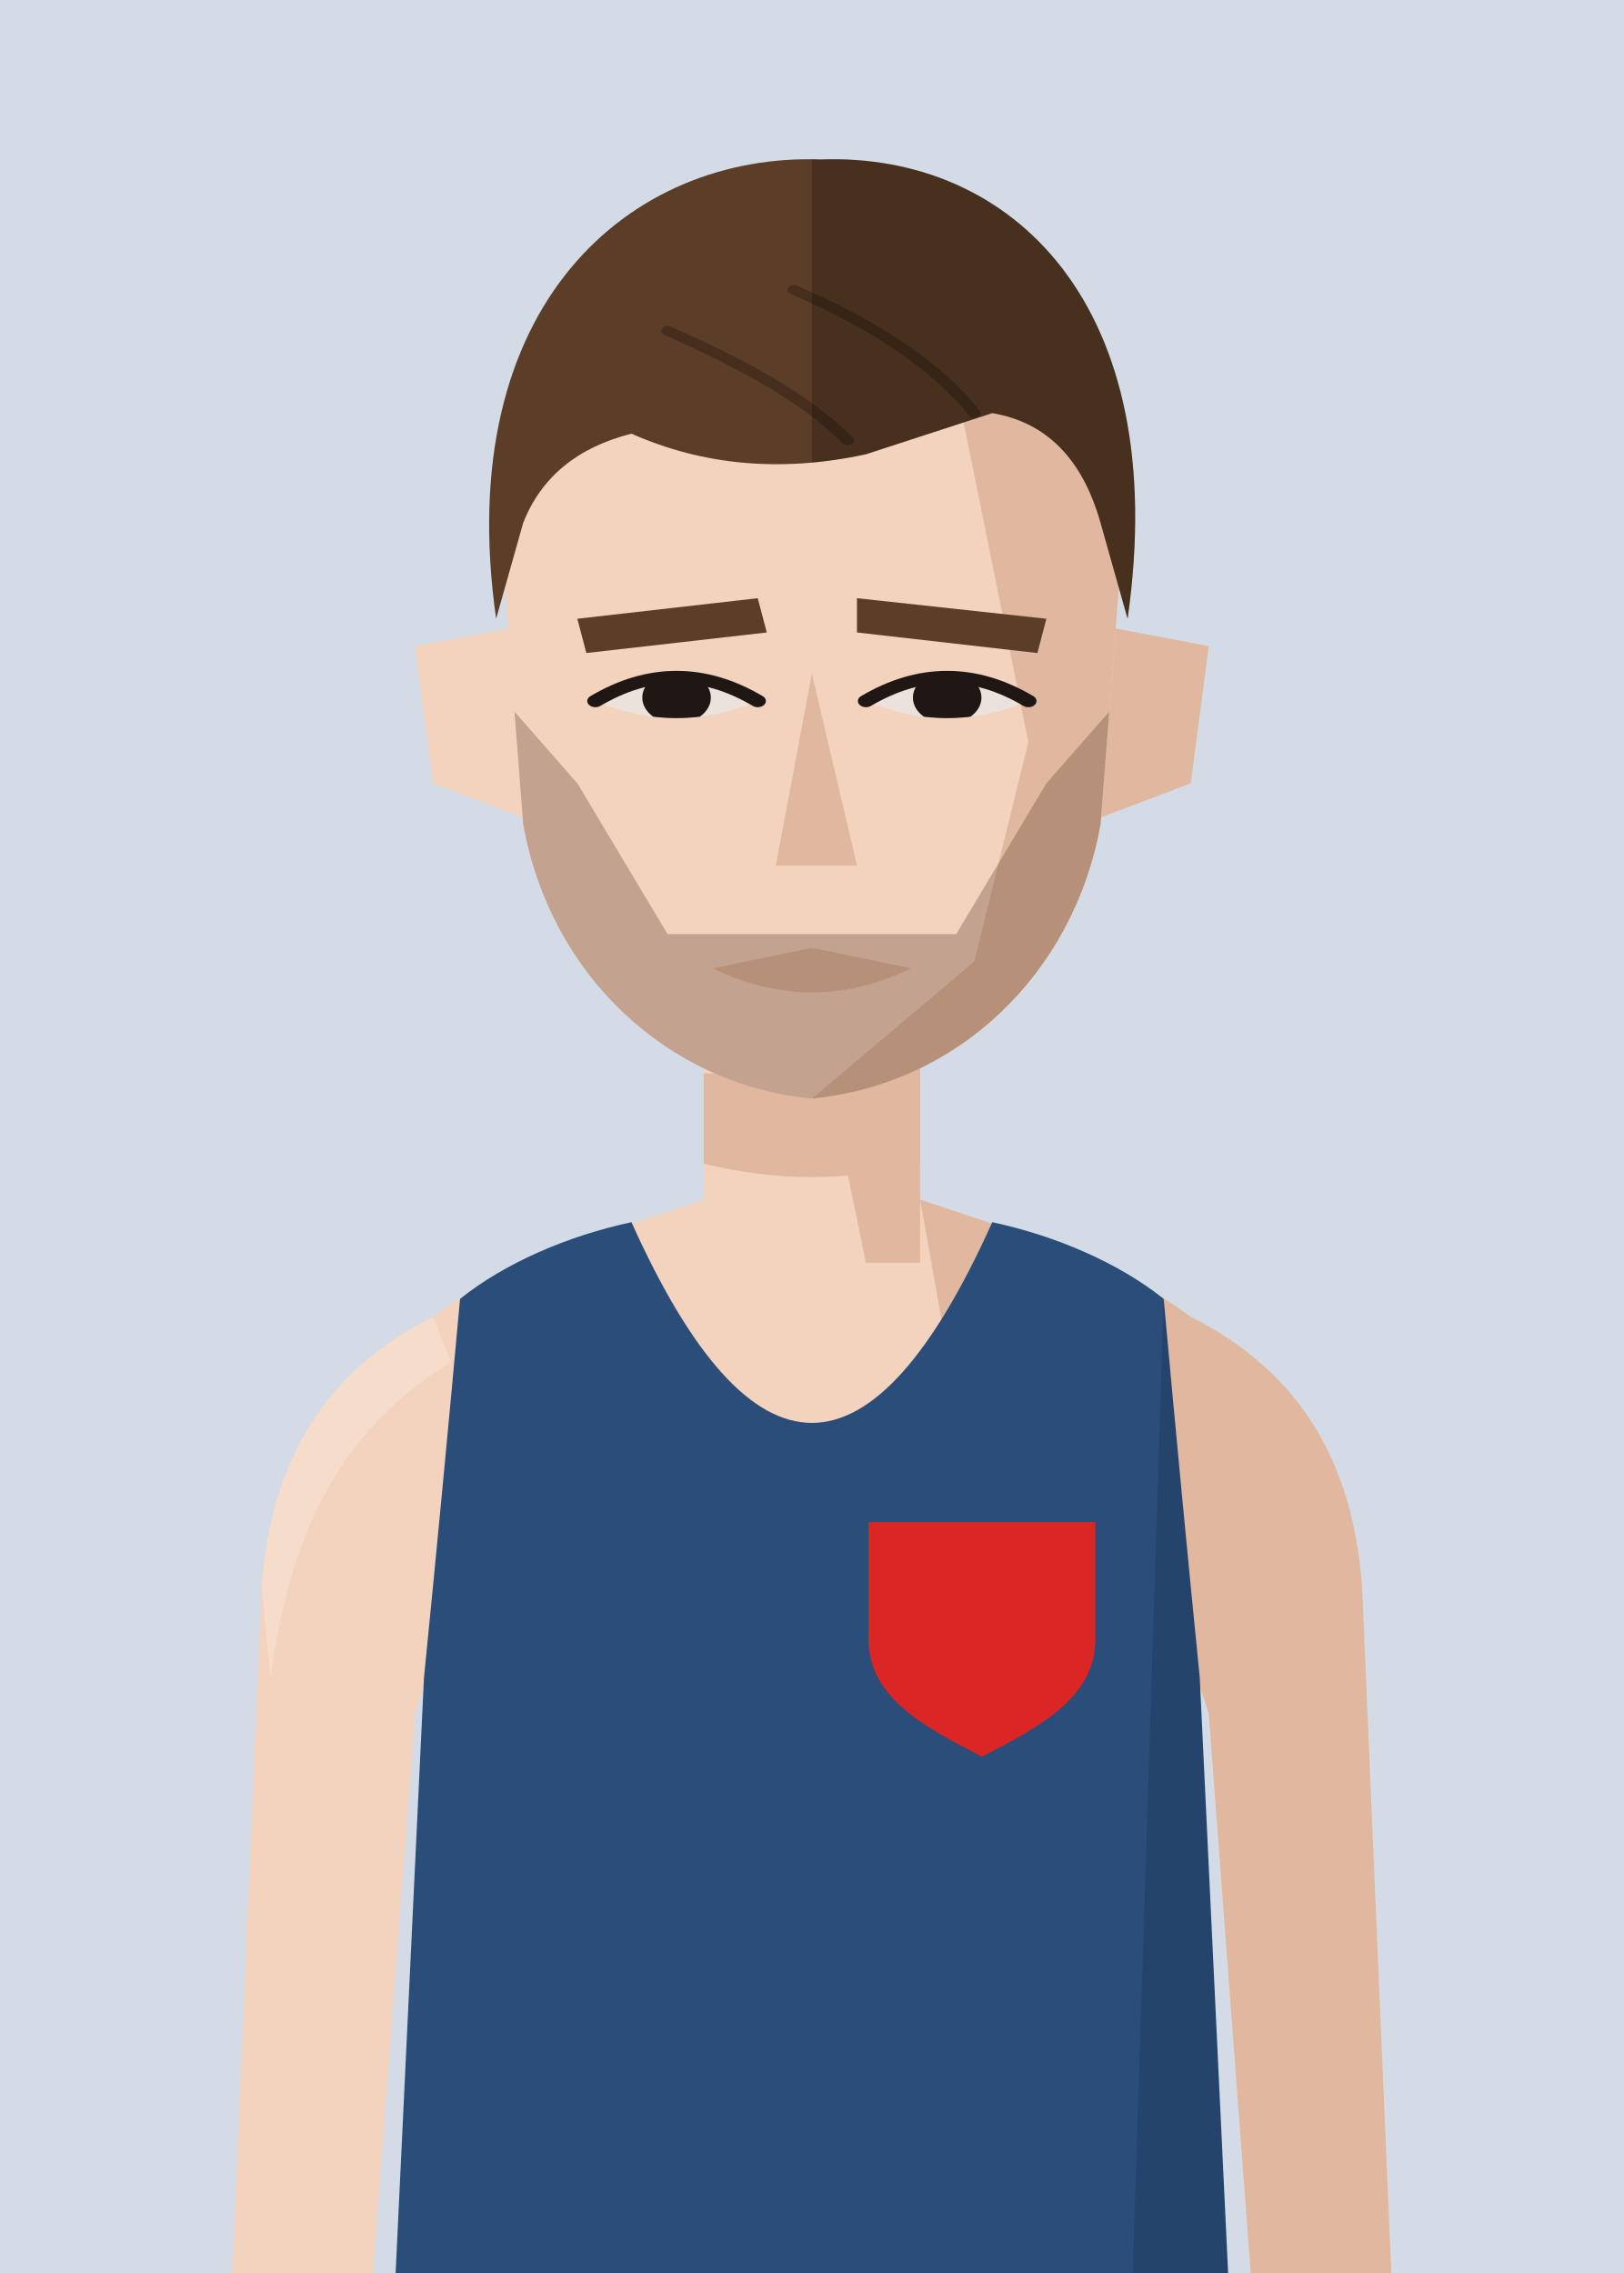
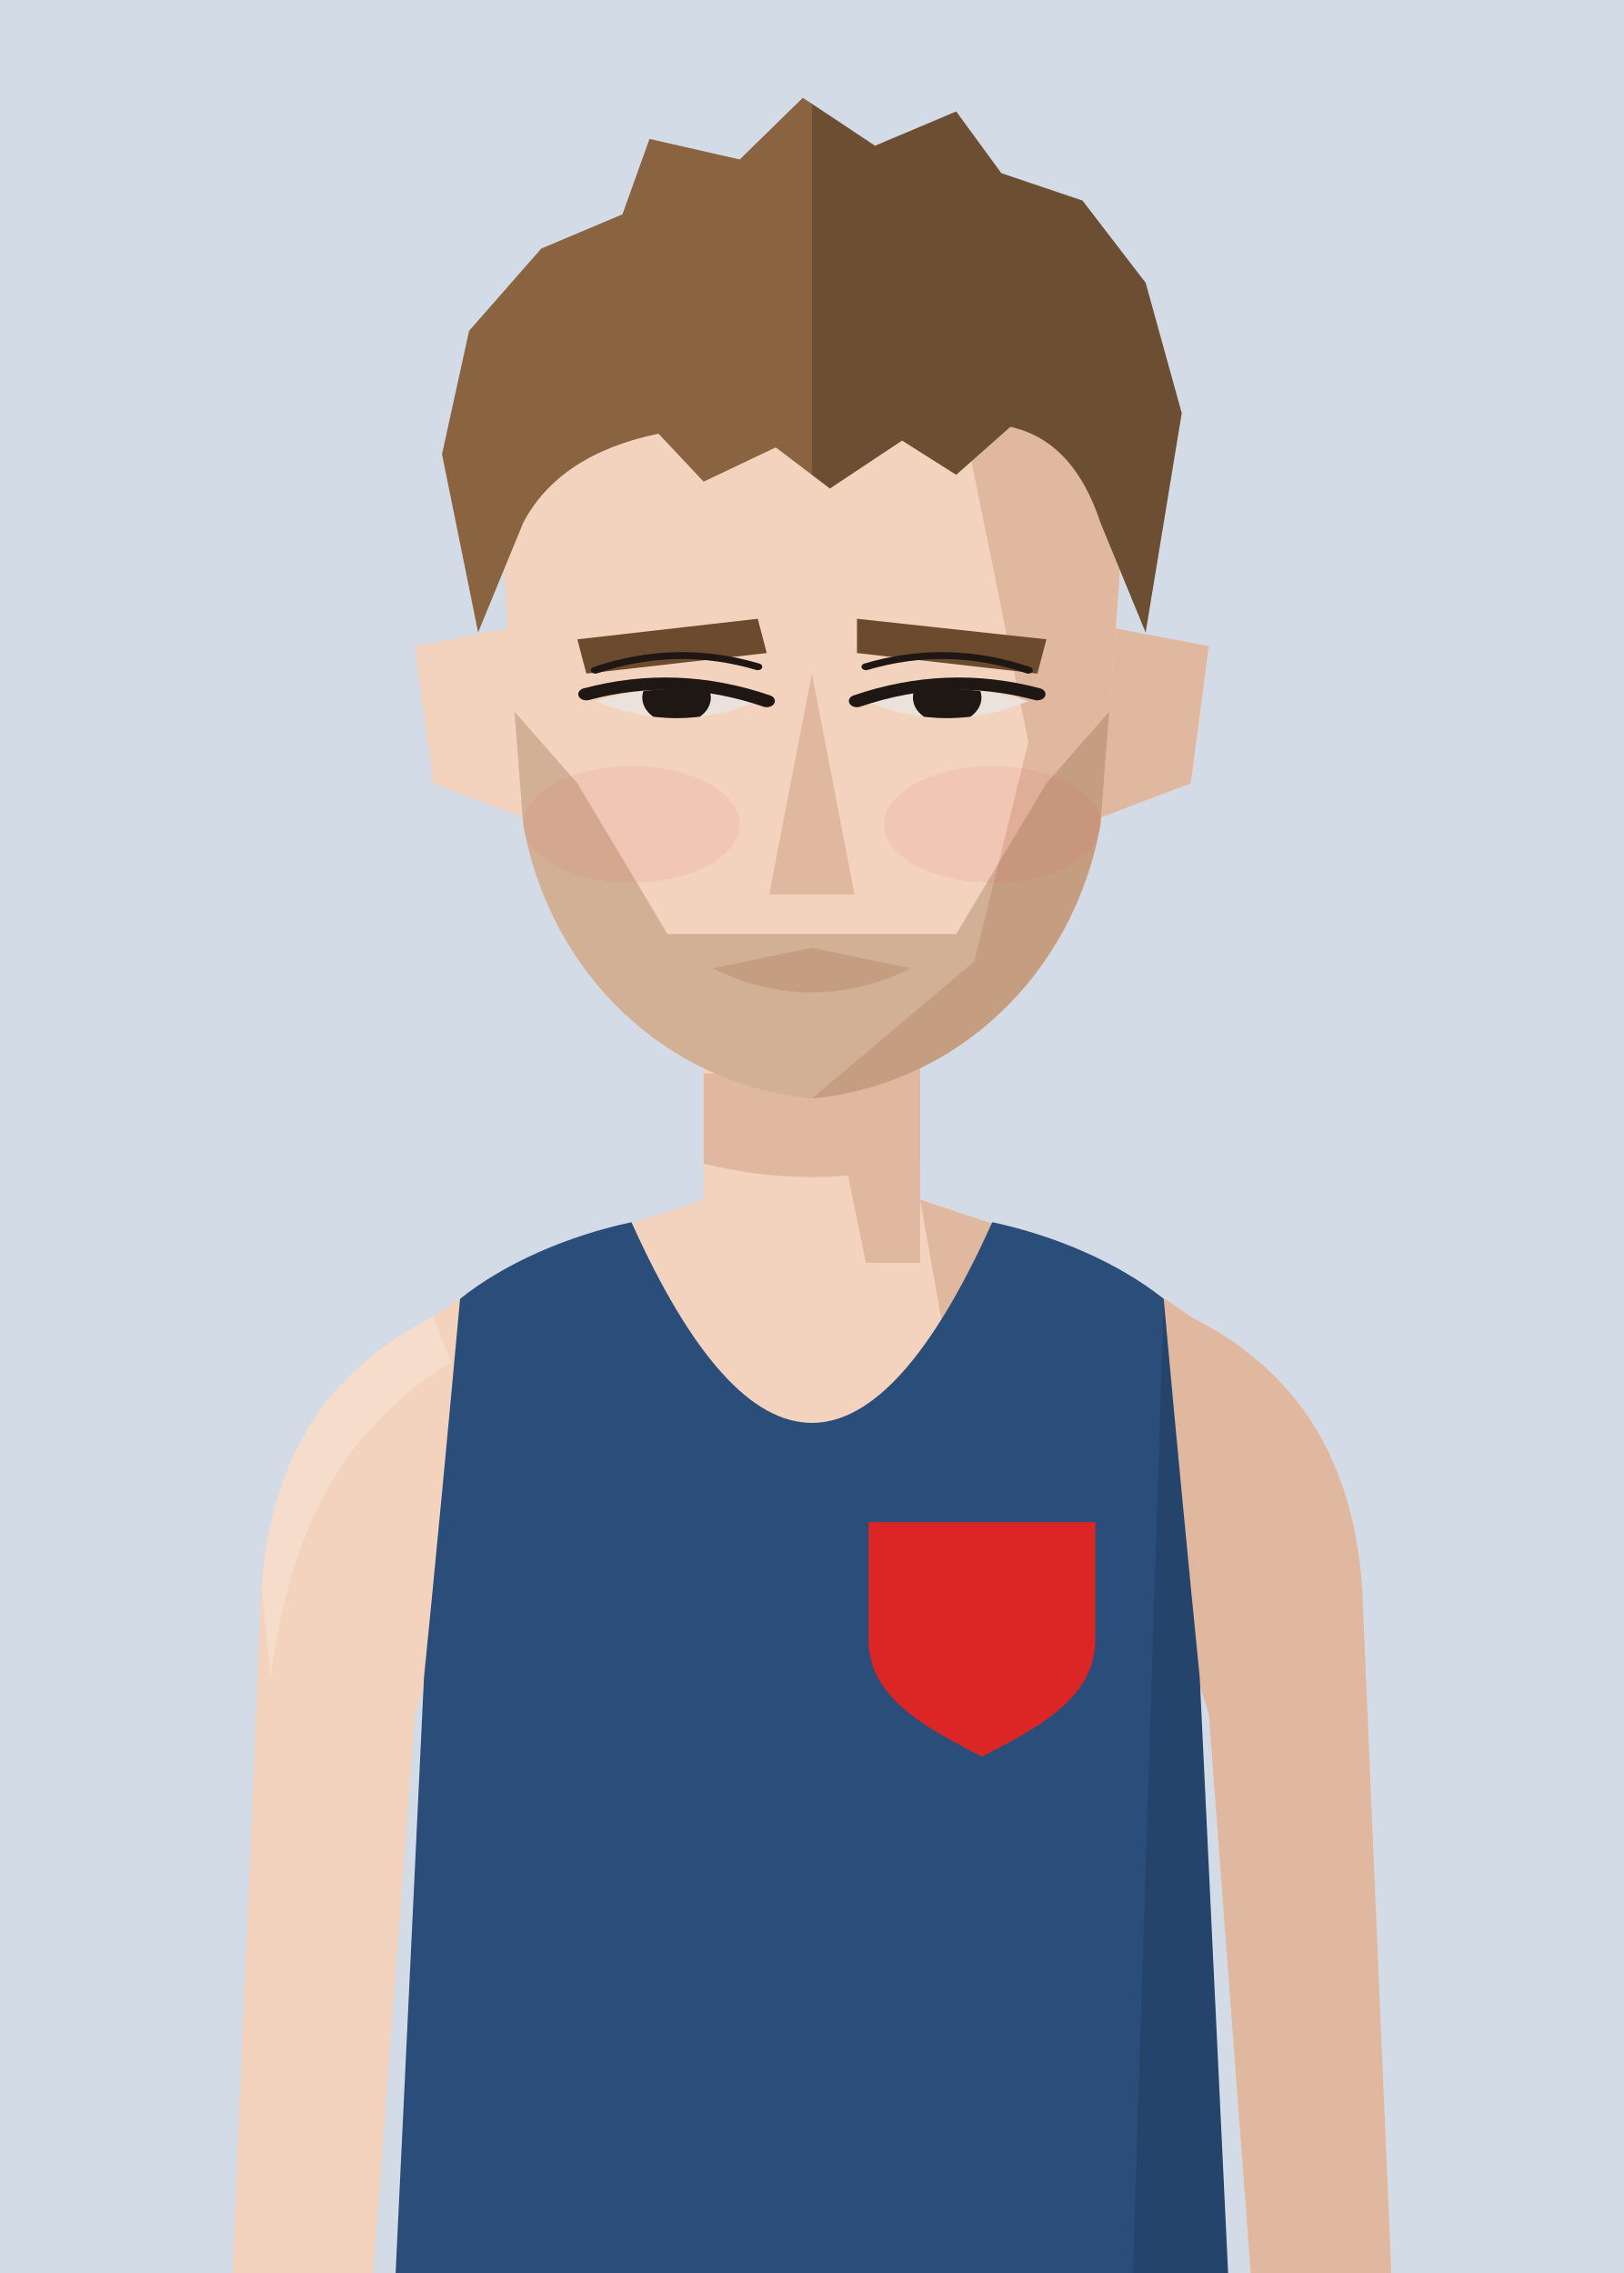
<svg xmlns="http://www.w3.org/2000/svg" viewBox="10 20 180 252">
  <defs>
    <clipPath id="vf">
      <path d="M53,330 L57,246 Q59,226 61,204 C66,200 73,197 80,195.5 Q100,240 120,195.5 C127,197 134,200 139,204 Q141,226 143,246 L147,330 Z" />
    </clipPath>
    <clipPath id="hf">
      <path d="M66,96 C64,58 80,40 100,40 C120,40 136,58 134,96 L132,130 C129,152 116,168 100,170 C84,168 71,152 68,130 Z" />
    </clipPath>
    <clipPath id="rf">
      <rect x="100" y="0" width="100" height="300" />
    </clipPath>
    <clipPath id="ef">
-       <path d="M76,112 Q85,105 94,112 Q85,117 76,112 Z" />
-       <path d="M106,112 Q115,105 124,112 Q115,117 106,112 Z" />
+       <path d="M76,112 Q85,108.5 94,112 Q85,117 76,112 Z" />
+       <path d="M106,112 Q115,108.5 124,112 Q115,117 106,112 Z" />
    </clipPath>
    <clipPath id="cf">
      <rect x="0" y="92" width="200" height="300" />
    </clipPath>
  </defs>
  <rect width="200" height="280" fill="#D3DCE6" />
  <g transform="translate(0,-40)">
    <rect x="88" y="171" width="24" height="37" fill="#F3D3BE" />
    <path d="M88,193 C76,197 66,200 58,206 C46,212 40,222 39,236 L35,330 L50,330 L56,250 Q59,240 64,238 L136,238 Q141,240 144,250 L150,330 L165,330 L161,236 C160,222 154,212 142,206 C134,200 124,197 112,193" fill="#F3D3BE" />
    <g fill="#E0B79F">
      <path d="M112,193 C124,197 134,200 142,206 C154,212 160,222 161,236 L165,330 L150,330 L144,250 Q141,240 136,238 L120,238 Z" />
      <path d="M58,206 C46,212 40,222 39,236 L40,246 C42,231 47,219 60,211 Z" fill="#F8E2D3" opacity=".6" />
      <polygon points="100,171 112,171 112,200 106,200" />
      <path d="M88,179 L112,179 L112,189 Q100,192 88,189 Z" />
    </g>
    <g transform="translate(0,83) scale(1,0.76) translate(0,-40)">
      <g fill="#F3D3BE">
        <path d="M72,100 L56,104 L58,124 L74,132 Z" />
        <path d="M128,100 L144,104 L142,124 L126,132 Z" />
        <path d="M128,100 L144,104 L142,124 L126,132 Z" fill="#E0B79F" />
        <path d="M66,96 C64,58 80,40 100,40 C120,40 136,58 134,96 L132,130 C129,152 116,168 100,170 C84,168 71,152 68,130 Z" />
      </g>
      <g clip-path="url(#hf)">
        <polygon points="112,40 140,40 140,180 100,180 100,170 118,150 124,118 120,92" fill="#E0B79F" />
        <polygon points="60,40 100,40 90,68 60,82" fill="#F8E2D3" opacity=".7" />
      </g>
-       <g fill="#5C3D28">
-         <polygon points="74,100 94,97 95,102 75,105" />
-         <polygon points="105,97 126,100 125,105 105,102" />
+       <g fill="#6B4A2E">
+         <polygon points="74,103 94,100 95,105 75,108" />
+         <polygon points="105,100 126,103 125,108 105,105" />
      </g>
      <g fill="#EBE2DB">
-         <path d="M76,112 Q85,105 94,112 Q85,117 76,112 Z" />
-         <path d="M106,112 Q115,105 124,112 Q115,117 106,112 Z" />
+         <path d="M76,112 Q85,108.5 94,112 Q85,117 76,112 Z" />
+         <path d="M106,112 Q115,108.5 124,112 Q115,117 106,112 Z" />
      </g>
      <g clip-path="url(#ef)" fill="#1E1714">
        <circle cx="85" cy="111.5" r="3.8" />
        <circle cx="115" cy="111.5" r="3.8" />
      </g>
      <g fill="none" stroke="#1E1714" stroke-width="1.8" stroke-linecap="round">
-         <path d="M76,112 Q85,105 94,112" />
-         <path d="M106,112 Q115,105 124,112" />
+         <path d="M75,111 Q85,107.5 95,112" />
+         <path d="M105,112 Q115,107.5 125,111" />
      </g>
-       <polygon points="100,108 105,136 96,136" fill="#E0B79F" />
+       <g fill="none" stroke="#1E1714" stroke-width="1.0" stroke-linecap="round">
+         <path d="M76,107.5 Q85,103.5 94,107" />
+         <path d="M106,107 Q115,103.5 124,107.5" />
+       </g>
+       <polygon points="100,108 104.725,140.2 95.275,140.2" fill="#E0B79F" />
      <path d="M89,151 L100,148 L111,151 Q100,158 89,151 Z" fill="#E0B79F" />
-       <g clip-path="url(#hf)" fill="#5C3D28">
+       <g clip-path="url(#hf)" fill="#8A6440">
        <path d="M66,112 L74,124 L84,146 L116,146 L126,124 L134,112 L134,180 L66,180 Z" opacity=".32" />
      </g>
-       <g fill="#5C3D28">
-         <path d="M65,100 C60,54 80,32 101,33 C122,32 140,54 135,100 L132,86 Q129,72 120,70 L106,76 Q92,80 80,73 Q71,76 68,86 Z" />
-         <g fill="none" stroke="#000" stroke-opacity=".25" stroke-width="1.4" stroke-linecap="round">
-           <path d="M84,58 Q98,66 104,74" />
-           <path d="M98,52 Q112,60 118,70" />
+       <g fill="#8A6440">
+         <path d="M63,102 L59,76 L62,58 L70,46 L79,41 L82,30 L92,33 L99,24 L107,31 L116,26 L121,35 L130,39 L137,51 L141,70 L137,102 L132,86 Q129,74 122,72 L116,79 L110,74 L102,81 L96,75 L88,80 L83,73 Q72,76 68,86 Z" />
+         <g clip-path="url(#rf)" fill="#000" opacity=".22">
+           <path d="M63,102 L59,76 L62,58 L70,46 L79,41 L82,30 L92,33 L99,24 L107,31 L116,26 L121,35 L130,39 L137,51 L141,70 L137,102 L132,86 Q129,74 122,72 L116,79 L110,74 L102,81 L96,75 L88,80 L83,73 Q72,76 68,86 Z" />
        </g>
-         <g clip-path="url(#rf)" fill="#000" opacity=".22">
-           <path d="M65,100 C60,54 80,32 101,33 C122,32 140,54 135,100 L132,86 Q129,72 120,70 L106,76 Q92,80 80,73 Q71,76 68,86 Z" />
-           <g fill="none" stroke="#000" stroke-opacity=".25" stroke-width="1.4" stroke-linecap="round">
-             <path d="M84,58 Q98,66 104,74" />
-             <path d="M98,52 Q112,60 118,70" />
-           </g>
-         </g>
+       </g>
+       <g fill="#E0505A" opacity=".1" clip-path="url(#hf)">
+         <ellipse cx="80" cy="130" rx="12" ry="8.5" />
+         <ellipse cx="120" cy="130" rx="12" ry="8.5" />
      </g>
    </g>
    <g clip-path="url(#vf)">
      <path d="M53,330 L57,246 Q59,226 61,204 C66,200 73,197 80,195.5 Q100,240 120,195.5 C127,197 134,200 139,204 Q141,226 143,246 L147,330 Z" fill="#2a4d7a" />
      <g transform="matrix(6.2857 0 0 6.5 37.14 193)">
        <path d="M11 5.5 L15 5.5 L15 7.5 C15 8.5 14 9 13 9.5 C12 9 11 8.5 11 7.5 Z" fill="#dc2626" />
      </g>
      <path d="M139,204 Q141,226 143,246 L147,330 L135,330 Z" fill="#000" opacity="0.12" />
    </g>
  </g>
</svg>
